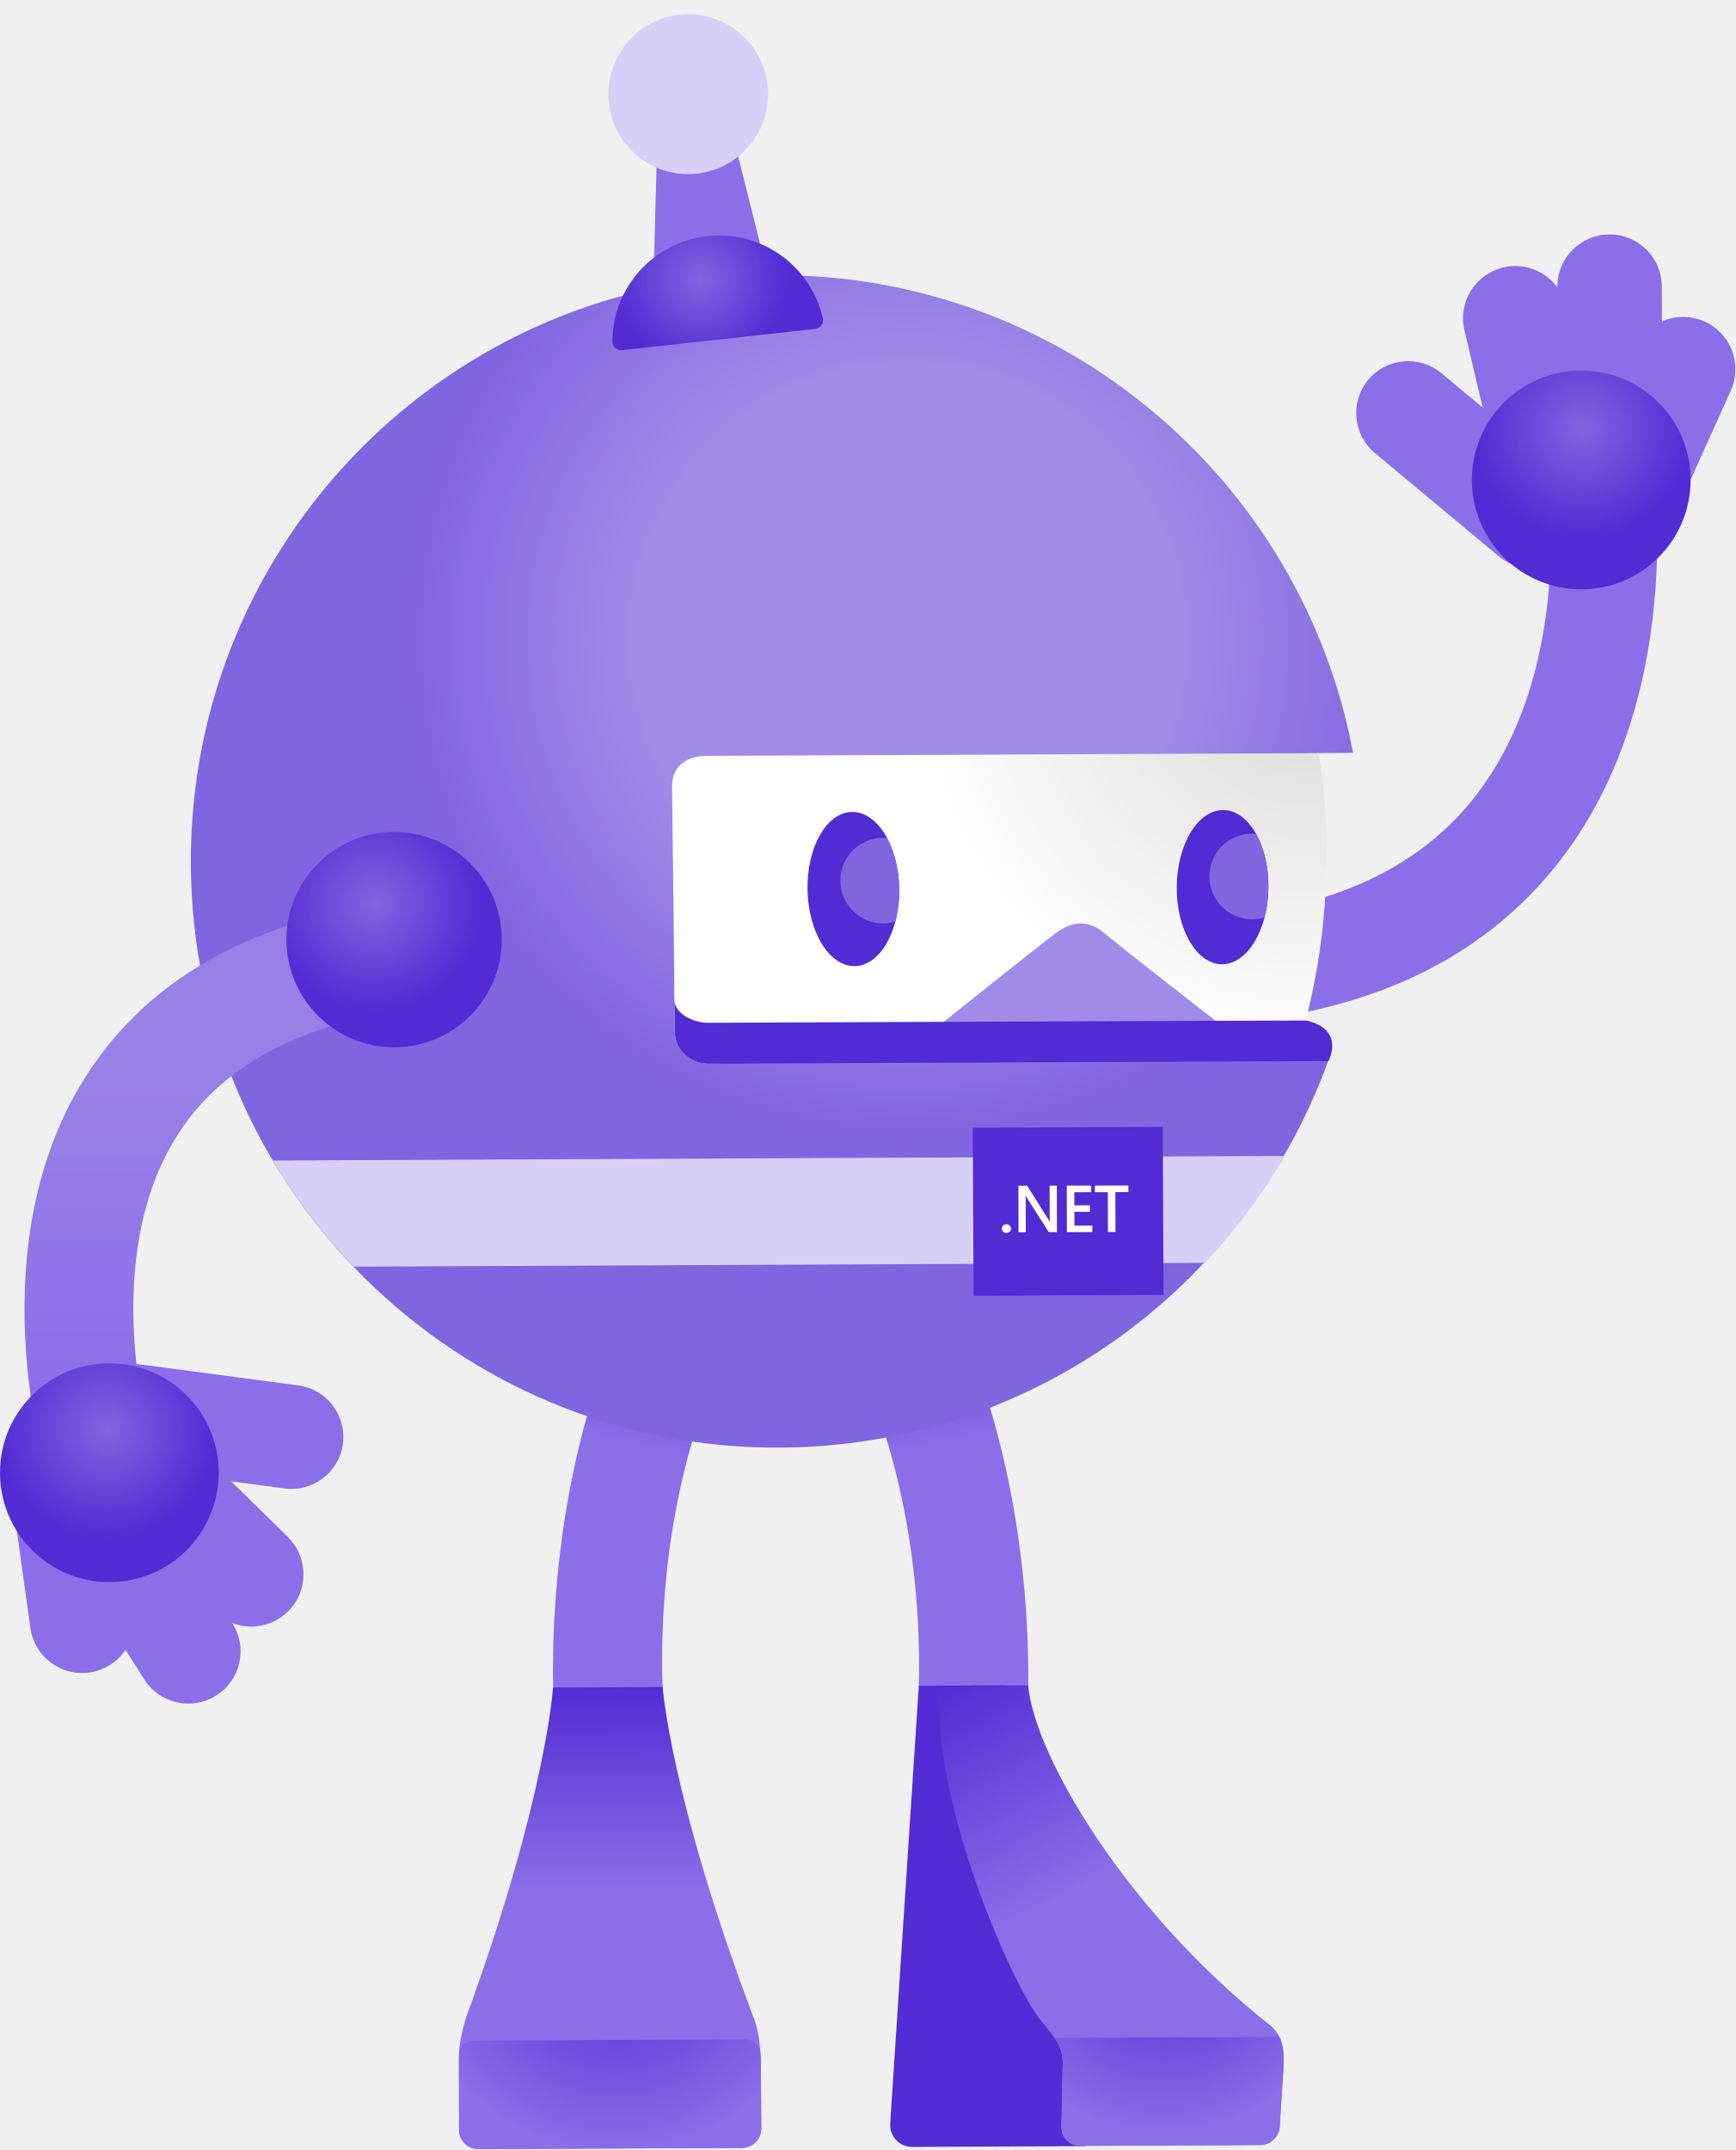
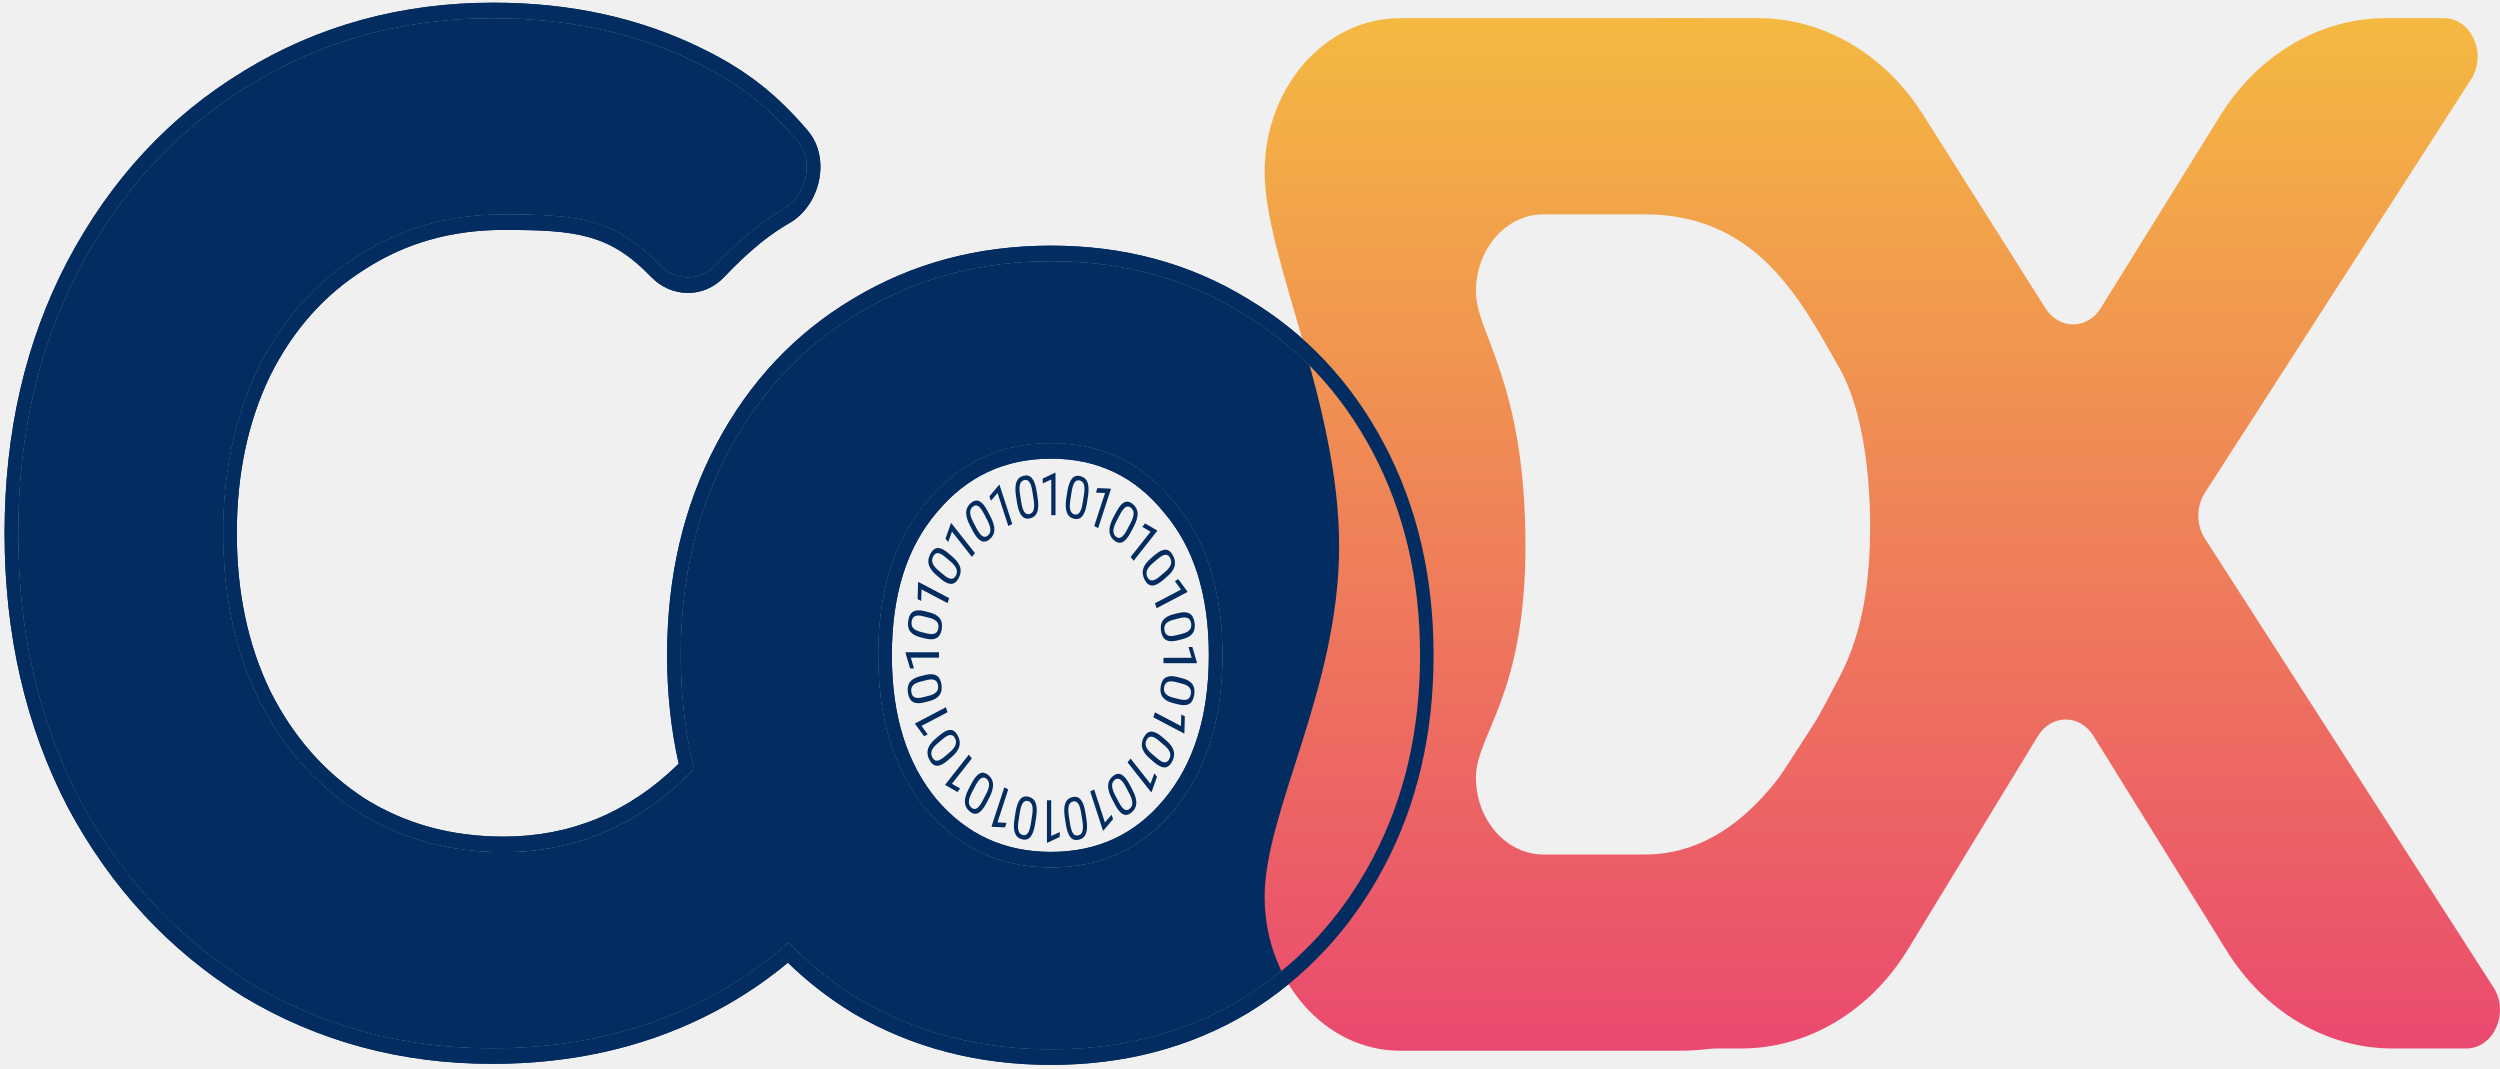
- <svg xmlns="http://www.w3.org/2000/svg" width="419" height="519" viewBox="0 0 419 519" fill="none">
-   <path d="M284.432 247.568L284.004 221.881C316.359 221.335 340.356 211.735 355.308 193.336C382.408 159.996 372.893 108.183 372.786 107.659L398.013 102.831C398.505 105.432 409.797 167.017 375.237 209.53C355.276 234.093 324.719 246.894 284.432 247.568Z" fill="#8A6FE8" />
-   <path d="M331.954 109.36L361.826 134.245C367.145 138.676 375.055 137.959 379.497 132.639C383.928 127.32 383.211 119.41 377.891 114.969L348.019 90.084C342.7 85.653 334.79 86.37 330.348 91.69C325.917 97.02 326.634 104.929 331.954 109.36Z" fill="#8A6FE8" />
-   <path d="M407.175 118.062L417.92 94.226C420.735 87.858 417.856 80.409 411.488 77.583C405.12 74.768 397.67 77.647 394.845 84.016L383.831 108.461L407.175 118.062Z" fill="#8A6FE8" />
-   <path d="M401.363 105.175L401.234 69.117C401.181 62.149 395.498 56.541 388.53 56.594C381.562 56.648 375.954 62.331 376.007 69.299L376.018 96.11L401.363 105.175Z" fill="#8A6FE8" />
-   <path d="M386.453 109.071L378.137 73.955C376.543 67.169 369.757 62.963 362.971 64.558C356.185 66.152 351.979 72.938 353.574 79.724L362.04 115.482L386.453 109.071Z" fill="#8A6FE8" />
-   <path d="M381.776 142.261C396.359 142.261 408.181 130.44 408.181 115.857C408.181 101.274 396.359 89.453 381.776 89.453C367.194 89.453 355.372 101.274 355.372 115.857C355.372 130.44 367.194 142.261 381.776 142.261Z" fill="url(#paint0_radial)" />
-   <path d="M248.267 406.979C248.513 384.727 245.345 339.561 222.376 301.736L199.922 315.372C220.76 349.675 222.323 389.715 221.841 407.182C221.798 408.627 235.263 409.933 248.267 406.979Z" fill="url(#paint1_linear)" />
-   <path d="M221.841 406.936L242.637 406.84L262.052 518.065L220.311 518.258C217.132 518.269 214.724 515.711 214.938 512.532L221.841 406.936Z" fill="#522CD5" />
-   <path d="M306.566 488.814C310.173 491.661 310.109 495.782 309.831 500.127L308.964 513.452C308.803 515.839 306.727 517.798 304.34 517.809L260.832 518.012C258.125 518.023 256.08 515.839 256.262 513.142L256.551 499.335C256.883 494.315 255.192 492.474 251.307 487.744C244.649 479.663 224.967 435.62 226.84 406.925L248.256 406.829C249.691 423.858 272.167 461.682 306.566 488.814Z" fill="url(#paint2_linear)" />
-   <path d="M309.82 500.127C310.023 497.088 310.077 494.176 308.889 491.715L254.635 491.961C256.134 494.166 256.765 496.092 256.562 499.314L256.273 513.121C256.091 515.828 258.146 518.012 260.843 517.99L304.34 517.798C306.727 517.787 308.803 515.828 308.964 513.442L309.82 500.127Z" fill="url(#paint3_radial)" />
-   <path d="M133.552 407.471C133.103 385.22 135.864 340.021 158.49 301.993L181.073 315.425C160.545 349.921 159.346 389.972 159.989 407.428C160.042 408.884 146.578 410.318 133.552 407.471Z" fill="url(#paint4_linear)" />
-   <path d="M110.798 497.152C110.765 494.187 111.204 491.575 112.457 487.23C131.882 434.132 133.52 407.364 133.52 407.364L159.999 407.246C159.999 407.246 161.819 433.512 181.716 486.427C183.289 490.195 183.471 493.641 183.674 496.831L183.792 513.816C183.803 516.374 181.716 518.483 179.158 518.494L177.873 518.504L116.781 518.782L115.496 518.793C112.927 518.804 110.83 516.728 110.819 514.159L110.798 497.152Z" fill="url(#paint5_linear)" />
-   <path d="M110.798 497.152C110.798 496.67 110.808 496.199 110.83 495.739C110.969 494.262 111.643 492.603 114.875 492.582L180.207 492.282C182.561 492.367 183.343 494.176 183.589 495.311C183.621 495.814 183.664 496.328 183.696 496.82L183.813 513.806C183.824 515.411 183.011 516.824 181.769 517.669C181.031 518.172 180.132 518.472 179.179 518.483L177.895 518.494L116.802 518.772L115.528 518.782C114.244 518.793 113.077 518.269 112.232 517.434C111.386 516.599 110.862 515.432 110.851 514.148L110.798 497.152Z" fill="url(#paint6_radial)" />
-   <path d="M314.979 246.348C324.162 210.407 318.008 181.777 318.008 181.777L326.452 181.734L326.656 181.574C314.262 115.75 256.326 66.099 186.949 66.42C108.796 66.773 45.723 130.424 46.077 208.577C46.43 286.731 110.08 349.803 188.234 349.45C249.905 349.172 302.178 309.474 321.304 254.343C321.872 251.999 321.797 247.804 314.979 246.348Z" fill="url(#paint7_radial)" />
-   <path d="M310.237 279.035L65.877 280.148C71.4 289.428 77.95 298.012 85.367 305.761L290.972 304.829C298.336 297.005 304.8 288.368 310.237 279.035Z" fill="#D8CFF7" />
-   <path d="M235.062 312.794L280.924 312.585L280.74 272.021L234.877 272.23L235.062 312.794Z" fill="#512BD4" />
-   <path d="M243.001 297.626C242.691 297.626 242.434 297.53 242.22 297.327C242.006 297.123 241.899 296.866 241.899 296.588C241.899 296.299 242.006 296.042 242.22 295.839C242.434 295.625 242.691 295.528 243.001 295.528C243.312 295.528 243.568 295.635 243.782 295.839C243.996 296.042 244.114 296.299 244.114 296.588C244.114 296.877 244.007 297.123 243.793 297.327C243.568 297.519 243.312 297.626 243.001 297.626Z" fill="white" />
-   <path d="M255.192 297.434H253.212L247.967 289.203C247.839 289 247.721 288.775 247.636 288.55H247.593C247.636 288.786 247.657 289.299 247.657 290.091L247.668 297.444H245.912L245.891 286.228H247.999L253.062 294.265C253.276 294.597 253.415 294.833 253.479 294.95H253.511C253.458 294.651 253.437 294.148 253.437 293.441L253.426 286.217H255.17L255.192 297.434Z" fill="white" />
-   <path d="M263.733 297.412L257.589 297.423L257.568 286.206L263.465 286.195V287.779L259.387 287.79L259.398 290.969L263.155 290.958V292.532L259.398 292.542L259.409 295.86L263.733 295.85V297.412Z" fill="white" />
-   <path d="M272.445 287.758L269.298 287.769L269.32 297.401H267.5L267.479 287.769L264.343 287.779V286.195L272.434 286.174L272.445 287.758Z" fill="white" />
-   <path d="M315.279 246.337C324.355 210.836 318.457 182.483 318.308 181.798L171.484 182.462C171.484 182.462 162.226 181.563 162.268 190.018C162.311 198.463 162.761 222.341 162.878 248.746C162.9 254.172 167.363 256.773 170.863 256.751C170.874 256.751 311.618 252.213 315.279 246.337Z" fill="url(#paint8_radial)" />
-   <path d="M227.685 246.798C227.685 246.798 250.183 228.827 254.571 225.499C258.959 222.17 262.812 221.977 266.869 225.445C270.925 228.913 293.616 246.498 293.616 246.498L227.685 246.798Z" fill="#A08BE8" />
-   <path d="M320.748 256.141C320.748 256.141 324.943 248.414 315.279 246.348C315.289 246.305 170.927 246.894 170.927 246.894C167.566 246.905 163.232 244.925 162.846 241.671C162.857 244.004 162.878 246.369 162.889 248.756C162.91 253.68 166.582 256.27 169.878 256.698C170.21 256.73 170.542 256.773 170.874 256.773L180.742 256.73L320.748 256.141Z" fill="#512BD4" />
-   <path d="M206.4 233.214C212.511 233.095 217.302 224.667 217.102 214.39C216.901 204.112 211.785 195.878 205.674 195.997C199.563 196.116 194.772 204.544 194.973 214.821C195.173 225.099 200.289 233.333 206.4 233.214Z" fill="#512BD4" />
-   <path d="M306.249 214.267C306.356 203.989 301.488 195.605 295.377 195.541C289.266 195.478 284.225 203.758 284.118 214.037C284.011 224.315 288.878 232.699 294.99 232.763C301.101 232.826 306.142 224.545 306.249 214.267Z" fill="#512BD4" />
-   <path d="M205.905 205.291C208.152 203.022 211.192 202.016 214.157 202.262C215.912 205.495 217.014 209.733 217.111 214.389C217.164 217.3 216.811 220.04 216.158 222.513C212.669 223.519 208.752 222.662 205.979 219.922C201.912 215.909 201.88 209.348 205.905 205.291Z" fill="#8065E0" />
-   <path d="M294.996 204.285C297.255 202.016 300.294 200.999 303.259 201.256C305.164 204.628 306.309 209.209 306.256 214.239C306.224 216.808 305.892 219.259 305.303 221.485C301.793 222.523 297.843 221.678 295.061 218.916C291.004 214.892 290.972 208.342 294.996 204.285Z" fill="#8065E0" />
-   <path d="M11.634 357.017C10.917 354.716 -5.726 300.141 21.32 258.903C36.947 235.078 63.308 221.035 99.666 217.15L102.449 243.276C74.343 246.273 54.468 256.345 43.358 273.202C23.097 303.941 36.572 348.733 36.711 349.183L11.634 357.017Z" fill="url(#paint9_linear)" />
-   <path d="M95.15 252.802C109.502 252.802 121.137 241.167 121.137 226.815C121.137 212.463 109.502 200.828 95.15 200.828C80.798 200.828 69.163 212.463 69.163 226.815C69.163 241.167 80.798 252.802 95.15 252.802Z" fill="url(#paint10_radial)" />
-   <path d="M72.01 334.434L33.468 329.307C26.597 328.397 20.293 333.214 19.372 340.085C18.463 346.956 23.279 353.26 30.15 354.181L68.692 359.308C75.563 360.217 81.867 355.401 82.788 348.53C83.698 341.658 78.871 335.344 72.01 334.434Z" fill="#8A6FE8" />
-   <path d="M3.735 367.185L7.353 393.076C8.37 399.968 14.77 404.731 21.663 403.725C28.556 402.708 33.319 396.308 32.312 389.415L28.598 362.861L3.735 367.185Z" fill="#8A6FE8" />
-   <path d="M15.519 374.988L34.849 405.427C38.606 411.292 46.408 413.005 52.273 409.248C58.139 405.491 59.851 397.689 56.094 391.823L41.795 369.144L15.519 374.988Z" fill="#8A6FE8" />
-   <path d="M26.051 363.739L51.803 389.019C56.769 393.911 64.753 393.846 69.644 388.88C74.536 383.914 74.472 375.929 69.516 371.038L43.294 345.297L26.051 363.739Z" fill="#8A6FE8" />
-   <path d="M26.404 381.912C40.987 381.912 52.809 370.091 52.809 355.508C52.809 340.925 40.987 329.104 26.404 329.104C11.822 329.104 0 340.925 0 355.508C0 370.091 11.822 381.912 26.404 381.912Z" fill="url(#paint11_radial)" />
-   <path d="M184.73 63.631L157.819 66.589L158.561 38.541L177.888 36.418L184.73 63.631Z" fill="#8A6FE8" />
-   <path d="M170.018 41.647C180.455 39.521 187.193 29.336 185.067 18.899C182.941 8.461 172.757 1.723 162.319 3.849C151.882 5.975 145.144 16.16 147.27 26.598C149.396 37.035 159.58 43.773 170.018 41.647Z" fill="#D8CFF7" />
-   <path d="M196.885 79.385C198.102 79.246 198.948 78.091 198.684 76.9C195.851 64.282 183.923 55.538 170.773 56.993C157.622 58.437 147.886 69.573 147.865 82.499C147.863 83.723 148.949 84.66 150.168 84.532L196.885 79.385Z" fill="url(#paint12_radial)" />
+ <svg xmlns="http://www.w3.org/2000/svg" width="138" height="59" viewBox="0 0 138 59" fill="none">
+   <path d="M27.173 57.873C22.247 57.873 17.781 56.669 13.776 54.26C9.816 51.799 6.686 48.421 4.384 44.127C2.128 39.78 1 34.883 1 29.437C1 23.99 2.128 19.12 4.384 14.826C6.686 10.479 9.816 7.101 13.776 4.692C17.781 2.231 22.27 1 27.242 1C31.432 1 35.207 1.838 38.568 3.514C40.966 4.693 42.528 6.019 44.045 7.797C44.999 8.914 44.485 10.829 43.266 11.538C42.719 11.856 42.139 12.24 41.574 12.698C40.77 13.349 40.052 14.048 39.471 14.664C38.632 15.553 37.285 15.53 36.438 14.65C33.942 12.055 31.845 11.841 27.795 11.841C24.802 11.841 22.132 12.6 19.784 14.119C17.436 15.585 15.594 17.654 14.259 20.324C12.97 22.995 12.326 26.033 12.326 29.437C12.326 32.841 12.97 35.878 14.259 38.549C15.594 41.22 17.436 43.315 19.784 44.834C22.132 46.3 24.802 47.033 27.795 47.033C32.629 47.033 36.68 44.86 39.949 40.513L47.131 48.054C44.829 51.249 41.975 53.684 38.568 55.36C35.161 57.036 31.363 57.873 27.173 57.873Z" fill="#032D60" />
+   <path d="M58.014 57.931C54.1 57.931 50.578 57.015 47.448 55.182C44.363 53.296 41.946 50.704 40.197 47.405C38.447 44.105 37.572 40.361 37.572 36.171C37.572 31.982 38.447 28.237 40.197 24.938C41.946 21.639 44.363 19.073 47.448 17.24C50.578 15.354 54.1 14.412 58.014 14.412C61.927 14.412 65.426 15.354 68.511 17.24C71.595 19.073 74.012 21.639 75.762 24.938C77.511 28.237 78.386 31.982 78.386 36.171C78.386 40.361 77.511 44.105 75.762 47.405C74.012 50.704 71.595 53.296 68.511 55.182C65.426 57.015 61.927 57.931 58.014 57.931ZM58.014 47.876C60.776 47.876 63.032 46.829 64.782 44.734C66.577 42.587 67.475 39.733 67.475 36.171C67.475 32.61 66.577 29.782 64.782 27.688C63.032 25.54 60.776 24.467 58.014 24.467C55.252 24.467 52.973 25.54 51.177 27.688C49.382 29.782 48.484 32.61 48.484 36.171C48.484 39.733 49.382 42.587 51.177 44.734C52.973 46.829 55.252 47.876 58.014 47.876Z" fill="#032D60" />
+   <path fill-rule="evenodd" clip-rule="evenodd" d="M13.422 55.009L13.417 55.006C9.345 52.474 6.117 48.993 3.745 44.569L3.742 44.563L3.74 44.558C1.41 40.07 0.252 35.022 0.252 29.436C0.252 23.85 1.41 18.826 3.742 14.388L3.743 14.386C6.115 9.907 9.345 6.423 13.422 3.942C17.546 1.408 22.158 0.148 27.242 0.148C31.52 0.148 35.399 1.004 38.866 2.733C41.36 3.96 43.001 5.352 44.581 7.203C45.273 8.014 45.409 9.095 45.194 10.034C44.982 10.963 44.416 11.824 43.606 12.295C43.085 12.597 42.537 12.961 42.008 13.39C41.237 14.014 40.544 14.688 39.98 15.286C38.844 16.49 37.055 16.444 35.934 15.277C34.766 14.063 33.727 13.437 32.52 13.097C31.277 12.747 29.827 12.691 27.795 12.691C24.917 12.691 22.377 13.419 20.154 14.857L20.149 14.861L20.144 14.864C17.92 16.252 16.179 18.206 14.912 20.739C13.692 23.268 13.073 26.16 13.073 29.436C13.073 32.712 13.692 35.603 14.912 38.133C16.18 40.667 17.922 42.648 20.149 44.09C22.373 45.478 24.915 46.181 27.795 46.181C31.501 46.181 34.717 44.85 37.464 42.158C37.037 40.265 36.824 38.269 36.824 36.171C36.824 31.84 37.73 27.941 39.556 24.498C41.378 21.062 43.898 18.389 47.099 16.486C50.348 14.53 53.992 13.56 58.014 13.56C62.034 13.56 65.656 14.529 68.861 16.487C72.061 18.39 74.581 21.062 76.402 24.498C78.228 27.941 79.134 31.84 79.134 36.171C79.134 40.501 78.228 44.4 76.402 47.843C74.581 51.278 72.063 53.975 68.865 55.93L68.861 55.933L68.857 55.935C65.653 57.839 62.032 58.781 58.014 58.781C53.995 58.781 50.353 57.839 47.105 55.937L47.1 55.934L47.094 55.93C45.778 55.126 44.577 54.196 43.493 53.141C42.078 54.319 40.535 55.318 38.865 56.14C35.353 57.867 31.452 58.724 27.173 58.724C22.136 58.724 17.549 57.491 13.426 55.011L13.422 55.009ZM42.922 52.562C43.127 52.393 43.331 52.22 43.531 52.044C43.718 52.238 43.909 52.429 44.104 52.615C45.114 53.581 46.229 54.436 47.448 55.181C50.578 57.014 54.1 57.93 58.014 57.93C61.927 57.93 65.426 57.014 68.511 55.181C71.595 53.295 74.012 50.703 75.762 47.404C77.511 44.105 78.386 40.36 78.386 36.171C78.386 31.981 77.511 28.237 75.762 24.937C74.012 21.638 71.595 19.072 68.511 17.239C65.426 15.354 61.927 14.411 58.014 14.411C54.1 14.411 50.578 15.354 47.448 17.239C44.363 19.072 41.946 21.638 40.197 24.937C38.447 28.237 37.572 31.981 37.572 36.171C37.572 38.038 37.746 39.817 38.094 41.508C38.159 41.824 38.23 42.136 38.307 42.445C38.102 42.657 37.895 42.861 37.685 43.059C34.865 45.708 31.569 47.032 27.795 47.032C24.802 47.032 22.132 46.299 19.784 44.833C17.436 43.314 15.594 41.219 14.259 38.548C12.97 35.877 12.325 32.84 12.325 29.436C12.325 26.032 12.97 22.994 14.259 20.324C15.594 17.653 17.436 15.584 19.784 14.118C22.132 12.599 24.802 11.84 27.795 11.84C31.845 11.84 33.942 12.054 36.438 14.649C37.285 15.529 38.632 15.553 39.47 14.663C40.051 14.047 40.77 13.348 41.574 12.697C42.139 12.239 42.719 11.855 43.265 11.537C44.485 10.828 44.999 8.914 44.045 7.796C42.527 6.018 40.966 4.692 38.568 3.513C35.207 1.837 31.432 0.999 27.242 0.999C22.27 0.999 17.781 2.23 13.776 4.691C9.816 7.1 6.686 10.478 4.384 14.825C2.128 19.119 1 23.989 1 29.436C1 34.882 2.128 39.779 4.384 44.126C6.686 48.42 9.816 51.798 13.776 54.259C17.781 56.668 22.247 57.873 27.173 57.873C31.363 57.873 35.161 57.035 38.568 55.359C40.136 54.587 41.587 53.655 42.922 52.562ZM64.239 44.147L64.24 44.147C65.877 42.189 66.727 39.56 66.727 36.171C66.727 32.78 65.877 30.183 64.246 28.281L64.239 28.273L64.233 28.265C62.636 26.305 60.585 25.317 58.014 25.317C55.442 25.317 53.364 26.306 51.719 28.273L51.716 28.277L51.712 28.281C50.081 30.183 49.231 32.78 49.231 36.171C49.231 39.558 50.08 42.185 51.715 44.143C53.358 46.058 55.438 47.025 58.014 47.025C60.591 47.025 62.644 46.057 64.239 44.147ZM64.781 44.733C63.032 46.828 60.776 47.875 58.014 47.875C55.251 47.875 52.972 46.828 51.177 44.733C49.381 42.586 48.484 39.732 48.484 36.171C48.484 32.609 49.381 29.782 51.177 27.687C52.972 25.54 55.251 24.466 58.014 24.466C60.776 24.466 63.032 25.54 64.781 27.687C66.577 29.782 67.475 32.609 67.475 36.171C67.475 39.732 66.577 42.586 64.781 44.733Z" fill="#032D60" />
+   <path d="M69.808 9.507C69.808 4.809 73.156 1 77.287 1H92.702C98.174 1 99.435 1.839 103.611 4.227C107.834 6.562 107.189 12.346 109.493 16.634C111.845 20.923 111.249 23.8 111.249 29.5C111.249 35.2 111.845 36.433 109.493 40.721C107.189 45.01 107.834 50.249 103.611 52.638C99.435 54.972 98.174 58 92.702 58H77.287C73.156 58 69.808 54.191 69.808 49.492C69.808 44.794 73.921 37.999 73.921 30.138C73.921 22.277 69.808 14.206 69.808 9.507ZM90.771 47.17C96.623 47.17 99.645 40.943 101.531 37.388C102.891 34.826 103.23 31.837 103.23 29.061C103.23 26.285 102.853 22.632 101.531 20.307C99.407 16.57 97.001 11.83 90.771 11.83H85.21C83.145 11.83 81.471 13.735 81.471 16.084C81.471 18.433 84.205 20.992 84.205 30.138C84.205 38.433 81.471 40.567 81.471 42.916C81.471 45.266 83.145 47.17 85.21 47.17H90.771Z" fill="url(#paint0_linear_2_14288)" />
+   <path d="M132.075 57.877C128.429 57.877 125.01 55.862 122.908 52.473L115.555 40.618C114.806 39.411 113.23 39.418 112.49 40.633L105.33 52.385C103.234 55.825 99.789 57.877 96.109 57.877H90.728C89.807 57.877 89.278 56.686 89.825 55.843L101.587 37.717C104.973 32.497 104.999 25.384 101.65 20.133L90.739 3.025C90.201 2.182 90.731 1 91.647 1H97.032C100.642 1 104.031 2.975 106.139 6.308L112.916 17.023C113.666 18.209 115.22 18.201 115.961 17.007L122.546 6.4C124.648 3.014 128.065 1 131.71 1H134.893C136.424 1 137.306 2.979 136.401 4.384L121.706 27.208C121.225 27.956 121.225 28.972 121.706 29.72L137.636 54.495C138.54 55.9 137.658 57.877 136.127 57.877H132.075Z" fill="url(#paint1_linear_2_14288)" />
+   <path fill-rule="evenodd" clip-rule="evenodd" d="M13.422 55.009L13.417 55.006C9.345 52.474 6.117 48.993 3.745 44.569L3.742 44.563L3.74 44.558C1.41 40.07 0.252 35.022 0.252 29.436C0.252 23.85 1.41 18.826 3.742 14.388L3.743 14.386C6.115 9.907 9.345 6.423 13.422 3.942C17.546 1.408 22.158 0.148 27.242 0.148C31.52 0.148 35.399 1.004 38.866 2.733C41.36 3.96 43.001 5.352 44.581 7.203C45.273 8.014 45.409 9.095 45.194 10.034C44.982 10.963 44.416 11.824 43.606 12.295C43.085 12.597 42.537 12.961 42.008 13.39C41.237 14.014 40.544 14.688 39.98 15.286C38.844 16.49 37.055 16.444 35.934 15.277C34.766 14.063 33.727 13.437 32.52 13.097C31.277 12.747 29.827 12.691 27.795 12.691C24.917 12.691 22.377 13.419 20.154 14.857L20.149 14.861L20.144 14.864C17.92 16.252 16.179 18.206 14.912 20.739C13.692 23.268 13.073 26.16 13.073 29.436C13.073 32.712 13.692 35.603 14.912 38.133C16.18 40.667 17.922 42.648 20.149 44.09C22.373 45.478 24.915 46.181 27.795 46.181C31.501 46.181 34.717 44.85 37.464 42.158C37.037 40.265 36.824 38.269 36.824 36.171C36.824 31.84 37.73 27.941 39.556 24.498C41.378 21.062 43.898 18.389 47.099 16.486C50.348 14.53 53.992 13.56 58.014 13.56C62.034 13.56 65.656 14.529 68.861 16.487C72.061 18.39 74.581 21.062 76.402 24.498C78.228 27.941 79.134 31.84 79.134 36.171C79.134 40.501 78.228 44.4 76.402 47.843C74.581 51.278 72.063 53.975 68.865 55.93L68.861 55.933L68.857 55.935C65.653 57.839 62.032 58.781 58.014 58.781C53.995 58.781 50.353 57.839 47.105 55.937L47.1 55.934L47.094 55.93C45.778 55.126 44.577 54.196 43.493 53.141C42.078 54.319 40.535 55.318 38.865 56.14C35.353 57.867 31.452 58.724 27.173 58.724C22.136 58.724 17.549 57.491 13.426 55.011L13.422 55.009ZM42.922 52.562C43.127 52.393 43.331 52.22 43.531 52.044C43.718 52.238 43.909 52.429 44.104 52.615C45.114 53.581 46.229 54.436 47.448 55.181C50.578 57.014 54.1 57.93 58.014 57.93C61.927 57.93 65.426 57.014 68.511 55.181C71.595 53.295 74.012 50.703 75.762 47.404C77.511 44.105 78.386 40.36 78.386 36.171C78.386 31.981 77.511 28.237 75.762 24.937C74.012 21.638 71.595 19.072 68.511 17.239C65.426 15.354 61.927 14.411 58.014 14.411C54.1 14.411 50.578 15.354 47.448 17.239C44.363 19.072 41.946 21.638 40.197 24.937C38.447 28.237 37.572 31.981 37.572 36.171C37.572 38.038 37.746 39.817 38.094 41.508C38.159 41.824 38.23 42.136 38.307 42.445C38.102 42.657 37.895 42.861 37.685 43.059C34.865 45.708 31.569 47.032 27.795 47.032C24.802 47.032 22.132 46.299 19.784 44.833C17.436 43.314 15.594 41.219 14.259 38.548C12.97 35.877 12.325 32.84 12.325 29.436C12.325 26.032 12.97 22.994 14.259 20.324C15.594 17.653 17.436 15.584 19.784 14.118C22.132 12.599 24.802 11.84 27.795 11.84C31.845 11.84 33.942 12.054 36.438 14.649C37.285 15.529 38.632 15.553 39.47 14.663C40.051 14.047 40.77 13.348 41.574 12.697C42.139 12.239 42.719 11.855 43.265 11.537C44.485 10.828 44.999 8.914 44.045 7.796C42.527 6.018 40.966 4.692 38.568 3.513C35.207 1.837 31.432 0.999 27.242 0.999C22.27 0.999 17.781 2.23 13.776 4.691C9.816 7.1 6.686 10.478 4.384 14.825C2.128 19.119 1 23.989 1 29.436C1 34.882 2.128 39.779 4.384 44.126C6.686 48.42 9.816 51.798 13.776 54.259C17.781 56.668 22.247 57.873 27.173 57.873C31.363 57.873 35.161 57.035 38.568 55.359C40.136 54.587 41.587 53.655 42.922 52.562ZM64.239 44.147L64.24 44.147C65.877 42.189 66.727 39.56 66.727 36.171C66.727 32.78 65.877 30.183 64.246 28.281L64.239 28.273L64.233 28.265C62.636 26.305 60.585 25.317 58.014 25.317C55.442 25.317 53.364 26.306 51.719 28.273L51.716 28.277L51.712 28.281C50.081 30.183 49.231 32.78 49.231 36.171C49.231 39.558 50.08 42.185 51.715 44.143C53.358 46.058 55.438 47.025 58.014 47.025C60.591 47.025 62.644 46.057 64.239 44.147ZM64.781 44.733C63.032 46.828 60.776 47.875 58.014 47.875C55.251 47.875 52.972 46.828 51.177 44.733C49.381 42.586 48.484 39.732 48.484 36.171C48.484 32.609 49.381 29.782 51.177 27.687C52.972 25.54 55.251 24.466 58.014 24.466C60.776 24.466 63.032 25.54 64.781 27.687C66.577 29.782 67.475 32.609 67.475 36.171C67.475 39.732 66.577 42.586 64.781 44.733Z" fill="#032D60" />
+   <path d="M58.265 28.439H58.031V26.466L57.561 26.685V26.416L58.229 26.098H58.265V28.439Z" fill="#032D60" />
+   <path d="M59.999 27.77C59.946 28.11 59.861 28.351 59.743 28.493C59.626 28.635 59.47 28.682 59.276 28.633C59.084 28.584 58.954 28.468 58.887 28.283C58.82 28.098 58.81 27.844 58.857 27.522L58.918 27.134C58.97 26.798 59.055 26.56 59.172 26.42C59.289 26.28 59.446 26.234 59.641 26.284C59.835 26.333 59.965 26.448 60.032 26.629C60.099 26.809 60.107 27.064 60.058 27.393L59.999 27.77ZM59.833 27.315C59.871 27.069 59.872 26.883 59.835 26.757C59.799 26.63 59.721 26.552 59.604 26.522C59.486 26.493 59.392 26.527 59.321 26.626C59.25 26.724 59.196 26.889 59.158 27.121L59.085 27.586C59.046 27.833 59.045 28.023 59.083 28.155C59.121 28.287 59.198 28.367 59.313 28.396C59.426 28.424 59.518 28.39 59.59 28.293C59.662 28.196 59.718 28.028 59.758 27.79L59.833 27.315Z" fill="#032D60" />
+   <path d="M60.618 29.153L60.402 29.04L60.997 27.216L60.496 27.19L60.577 26.942L61.29 26.972L61.324 26.99L60.618 29.153Z" fill="#032D60" />
+   <path d="M62.422 29.377C62.27 29.666 62.119 29.847 61.968 29.921C61.816 29.996 61.658 29.963 61.493 29.823C61.331 29.685 61.246 29.514 61.239 29.311C61.234 29.107 61.301 28.868 61.441 28.593L61.614 28.265C61.764 27.98 61.914 27.801 62.065 27.729C62.215 27.656 62.373 27.69 62.539 27.83C62.703 27.97 62.789 28.139 62.796 28.339C62.803 28.538 62.735 28.777 62.59 29.058L62.422 29.377ZM62.406 28.876C62.515 28.668 62.572 28.496 62.576 28.362C62.58 28.227 62.532 28.117 62.432 28.033C62.333 27.948 62.236 27.935 62.141 27.991C62.045 28.047 61.945 28.173 61.84 28.369L61.633 28.763C61.522 28.973 61.465 29.148 61.459 29.288C61.455 29.428 61.502 29.54 61.599 29.622C61.695 29.703 61.79 29.716 61.886 29.662C61.982 29.607 62.085 29.48 62.193 29.279L62.406 28.876Z" fill="#032D60" />
+   <path d="M62.577 30.956L62.411 30.746L63.51 29.351L63.056 29.083L63.205 28.893L63.855 29.268L63.881 29.301L62.577 30.956Z" fill="#032D60" />
+   <path d="M64.176 32.04C63.949 32.233 63.754 32.327 63.592 32.322C63.43 32.317 63.294 32.21 63.184 32C63.075 31.794 63.048 31.595 63.103 31.404C63.159 31.213 63.294 31.025 63.506 30.839L63.765 30.619C63.989 30.429 64.182 30.337 64.343 30.343C64.504 30.349 64.639 30.457 64.75 30.667C64.86 30.876 64.888 31.074 64.834 31.262C64.781 31.45 64.646 31.638 64.428 31.826L64.176 32.04ZM64.312 31.569C64.476 31.429 64.58 31.299 64.624 31.177C64.669 31.054 64.657 30.929 64.591 30.802C64.525 30.677 64.439 30.616 64.334 30.622C64.228 30.628 64.098 30.696 63.942 30.826L63.632 31.089C63.467 31.229 63.361 31.362 63.313 31.49C63.267 31.617 63.277 31.743 63.342 31.866C63.406 31.988 63.49 32.046 63.595 32.042C63.7 32.039 63.833 31.971 63.994 31.838L64.312 31.569Z" fill="#032D60" />
+   <path d="M63.843 33.574L63.754 33.299L65.189 32.544L64.85 32.076L65.046 31.973L65.533 32.635L65.547 32.678L63.843 33.574Z" fill="#032D60" />
+   <path d="M64.994 35.352C64.726 35.42 64.518 35.412 64.37 35.329C64.221 35.245 64.128 35.08 64.089 34.833C64.051 34.589 64.086 34.393 64.195 34.243C64.304 34.094 64.485 33.985 64.737 33.917L65.043 33.84C65.307 33.773 65.513 33.782 65.659 33.865C65.806 33.949 65.899 34.115 65.938 34.363C65.977 34.609 65.943 34.806 65.836 34.953C65.731 35.101 65.549 35.209 65.291 35.277L64.994 35.352ZM65.261 34.983C65.455 34.934 65.591 34.864 65.668 34.772C65.746 34.681 65.773 34.56 65.75 34.41C65.727 34.262 65.666 34.165 65.567 34.119C65.468 34.073 65.327 34.072 65.144 34.116L64.778 34.209C64.583 34.258 64.445 34.33 64.363 34.425C64.282 34.52 64.253 34.641 64.276 34.786C64.298 34.929 64.358 35.025 64.457 35.072C64.555 35.12 64.698 35.121 64.887 35.077L65.261 34.983Z" fill="#032D60" />
+   <path d="M64.224 36.608V36.31H65.778L65.606 35.713H65.817L66.068 36.561V36.608H64.224Z" fill="#032D60" />
+   <path d="M64.751 38.809C64.484 38.742 64.294 38.633 64.182 38.484C64.07 38.335 64.033 38.137 64.072 37.89C64.11 37.647 64.202 37.482 64.347 37.397C64.493 37.312 64.693 37.299 64.947 37.359L65.252 37.436C65.516 37.503 65.704 37.611 65.814 37.759C65.925 37.908 65.96 38.106 65.922 38.354C65.883 38.6 65.793 38.766 65.65 38.85C65.508 38.935 65.308 38.947 65.048 38.884L64.751 38.809ZM65.11 38.598C65.303 38.647 65.45 38.648 65.549 38.601C65.649 38.555 65.71 38.456 65.734 38.307C65.757 38.158 65.73 38.039 65.652 37.949C65.575 37.858 65.445 37.789 65.262 37.741L64.896 37.648C64.702 37.599 64.552 37.598 64.448 37.646C64.344 37.695 64.281 37.792 64.258 37.938C64.236 38.081 64.263 38.198 64.34 38.289C64.416 38.382 64.548 38.453 64.735 38.504L65.11 38.598Z" fill="#032D60" />
+   <path d="M63.662 39.596L63.751 39.32L65.187 40.076L65.208 39.44L65.403 39.543L65.379 40.449L65.365 40.492L63.662 39.596Z" fill="#032D60" />
+   <path d="M63.485 41.886C63.258 41.693 63.115 41.501 63.057 41.309C62.998 41.117 63.024 40.916 63.134 40.706C63.243 40.5 63.377 40.392 63.537 40.384C63.698 40.377 63.886 40.462 64.103 40.641L64.362 40.86C64.586 41.051 64.727 41.241 64.784 41.432C64.841 41.623 64.814 41.824 64.704 42.034C64.594 42.243 64.46 42.351 64.303 42.36C64.147 42.37 63.958 42.283 63.737 42.099L63.485 41.886ZM63.88 41.865C64.044 42.004 64.179 42.076 64.285 42.081C64.391 42.087 64.478 42.026 64.544 41.899C64.611 41.773 64.622 41.649 64.577 41.528C64.533 41.407 64.433 41.28 64.279 41.147L63.969 40.883C63.804 40.743 63.666 40.67 63.556 40.663C63.445 40.658 63.358 40.717 63.293 40.841C63.229 40.962 63.218 41.084 63.261 41.205C63.304 41.327 63.405 41.457 63.563 41.595L63.88 41.865Z" fill="#032D60" />
+   <path d="M62.242 42.083L62.407 41.872L63.507 43.267L63.717 42.69L63.867 42.88L63.572 43.706L63.546 43.738L62.242 42.083Z" fill="#032D60" />
+   <path d="M61.389 44.113C61.237 43.825 61.163 43.578 61.167 43.371C61.17 43.166 61.255 42.992 61.42 42.853C61.582 42.715 61.739 42.681 61.889 42.751C62.04 42.822 62.188 42.992 62.334 43.263L62.507 43.591C62.657 43.876 62.73 44.12 62.725 44.325C62.72 44.529 62.635 44.701 62.469 44.842C62.305 44.981 62.149 45.017 62.001 44.949C61.853 44.881 61.705 44.709 61.557 44.432L61.389 44.113ZM61.76 44.285C61.869 44.494 61.972 44.626 62.068 44.682C62.165 44.738 62.263 44.724 62.363 44.639C62.462 44.555 62.51 44.447 62.505 44.313C62.5 44.18 62.447 44.014 62.345 43.816L62.138 43.422C62.027 43.212 61.922 43.078 61.822 43.018C61.721 42.959 61.623 42.971 61.525 43.054C61.43 43.135 61.383 43.242 61.387 43.375C61.389 43.509 61.443 43.678 61.547 43.882L61.76 44.285Z" fill="#032D60" />
+   <path d="M60.18 43.69L60.397 43.576L60.992 45.4L61.36 44.969L61.441 45.217L60.92 45.836L60.886 45.854L60.18 43.69Z" fill="#032D60" />
+   <path d="M58.78 45.152C58.727 44.811 58.733 44.547 58.798 44.359C58.864 44.17 58.994 44.051 59.189 44.002C59.381 43.954 59.535 43.998 59.653 44.136C59.771 44.275 59.856 44.505 59.91 44.825L59.971 45.213C60.023 45.549 60.017 45.81 59.951 45.997C59.885 46.183 59.754 46.301 59.559 46.35C59.365 46.399 59.21 46.356 59.094 46.221C58.978 46.087 58.893 45.856 58.839 45.528L58.78 45.152ZM59.071 45.491C59.109 45.737 59.165 45.909 59.237 46.007C59.309 46.106 59.404 46.141 59.522 46.111C59.639 46.082 59.715 46.004 59.751 45.879C59.787 45.753 59.788 45.574 59.753 45.342L59.68 44.877C59.642 44.63 59.585 44.454 59.511 44.35C59.435 44.247 59.34 44.21 59.226 44.239C59.113 44.268 59.038 44.344 59.001 44.469C58.963 44.594 58.962 44.776 58.996 45.015L59.071 45.491Z" fill="#032D60" />
+   <path d="M57.791 44.174H58.026V46.147L58.496 45.928V46.197L57.828 46.516H57.791V44.174Z" fill="#032D60" />
+   <path d="M56.057 44.844C56.11 44.504 56.196 44.262 56.313 44.12C56.431 43.978 56.587 43.931 56.781 43.98C56.973 44.029 57.103 44.145 57.17 44.33C57.237 44.515 57.246 44.769 57.2 45.091L57.139 45.479C57.086 45.815 57.001 46.053 56.884 46.193C56.767 46.333 56.611 46.379 56.416 46.33C56.222 46.281 56.092 46.166 56.025 45.984C55.958 45.804 55.949 45.55 55.998 45.22L56.057 44.844ZM56.224 45.298C56.185 45.544 56.184 45.73 56.221 45.856C56.258 45.983 56.335 46.061 56.453 46.091C56.57 46.12 56.664 46.086 56.735 45.987C56.806 45.889 56.861 45.724 56.899 45.492L56.972 45.027C57.01 44.78 57.011 44.591 56.974 44.458C56.935 44.327 56.858 44.246 56.744 44.217C56.631 44.189 56.539 44.223 56.467 44.32C56.394 44.417 56.338 44.585 56.298 44.823L56.224 45.298Z" fill="#032D60" />
+   <path d="M55.438 43.46L55.655 43.574L55.06 45.397L55.56 45.423L55.479 45.671L54.766 45.641L54.732 45.623L55.438 43.46Z" fill="#032D60" />
+   <path d="M53.634 43.236C53.786 42.948 53.938 42.766 54.089 42.692C54.24 42.617 54.398 42.65 54.563 42.79C54.726 42.928 54.811 43.099 54.817 43.302C54.823 43.506 54.755 43.745 54.615 44.02L54.442 44.349C54.292 44.633 54.142 44.812 53.992 44.885C53.841 44.957 53.683 44.923 53.518 44.783C53.353 44.644 53.268 44.474 53.261 44.274C53.253 44.075 53.322 43.836 53.466 43.555L53.634 43.236ZM53.651 43.737C53.541 43.946 53.484 44.117 53.481 44.251C53.476 44.386 53.524 44.496 53.624 44.581C53.723 44.665 53.821 44.679 53.916 44.622C54.011 44.566 54.112 44.44 54.217 44.244L54.424 43.85C54.534 43.641 54.592 43.466 54.597 43.325C54.601 43.185 54.555 43.074 54.458 42.991C54.362 42.91 54.266 42.897 54.17 42.952C54.074 43.006 53.972 43.133 53.863 43.334L53.651 43.737Z" fill="#032D60" />
+   <path d="M53.48 41.657L53.645 41.867L52.546 43.263L53.001 43.53L52.851 43.72L52.201 43.345L52.175 43.312L53.48 41.657Z" fill="#032D60" />
+   <path d="M51.88 40.573C52.108 40.381 52.302 40.287 52.464 40.292C52.627 40.296 52.763 40.404 52.873 40.613C52.982 40.82 53.008 41.018 52.953 41.209C52.897 41.4 52.763 41.589 52.55 41.774L52.291 41.994C52.067 42.184 51.874 42.276 51.714 42.27C51.553 42.264 51.417 42.156 51.306 41.946C51.197 41.737 51.169 41.539 51.222 41.351C51.275 41.164 51.411 40.976 51.629 40.787L51.88 40.573ZM51.745 41.044C51.581 41.184 51.477 41.315 51.433 41.437C51.388 41.559 51.399 41.684 51.466 41.811C51.532 41.937 51.618 41.997 51.723 41.991C51.828 41.985 51.959 41.917 52.115 41.788L52.425 41.524C52.59 41.385 52.696 41.251 52.743 41.124C52.789 40.996 52.78 40.87 52.715 40.747C52.651 40.626 52.566 40.567 52.462 40.571C52.356 40.575 52.223 40.643 52.062 40.775L51.745 41.044Z" fill="#032D60" />
+   <path d="M52.213 39.039L52.303 39.314L50.867 40.069L51.207 40.537L51.011 40.64L50.523 39.978L50.51 39.935L52.213 39.039Z" fill="#032D60" />
+   <path d="M51.062 37.261C51.33 37.194 51.538 37.201 51.687 37.285C51.835 37.368 51.929 37.533 51.968 37.78C52.006 38.024 51.971 38.221 51.862 38.37C51.753 38.519 51.572 38.628 51.319 38.696L51.014 38.773C50.749 38.84 50.544 38.832 50.397 38.748C50.25 38.664 50.157 38.498 50.118 38.25C50.08 38.004 50.114 37.808 50.22 37.66C50.326 37.513 50.507 37.405 50.766 37.336L51.062 37.261ZM50.795 37.631C50.602 37.68 50.466 37.75 50.389 37.841C50.31 37.933 50.283 38.053 50.306 38.203C50.33 38.352 50.391 38.449 50.49 38.494C50.589 38.54 50.73 38.541 50.913 38.497L51.279 38.404C51.473 38.355 51.612 38.283 51.694 38.189C51.775 38.093 51.804 37.973 51.781 37.827C51.758 37.684 51.698 37.589 51.6 37.542C51.502 37.494 51.358 37.492 51.17 37.536L50.795 37.631Z" fill="#032D60" />
+   <path d="M51.833 36.005V36.303H50.278L50.451 36.9H50.239L49.988 36.052V36.005H51.833Z" fill="#032D60" />
+   <path d="M51.305 33.804C51.573 33.871 51.763 33.98 51.875 34.129C51.987 34.278 52.024 34.476 51.985 34.723C51.947 34.967 51.855 35.131 51.71 35.216C51.563 35.301 51.364 35.314 51.11 35.254L50.805 35.177C50.54 35.11 50.352 35.002 50.242 34.854C50.132 34.705 50.096 34.507 50.135 34.259C50.173 34.013 50.264 33.848 50.407 33.763C50.548 33.678 50.749 33.667 51.008 33.729L51.305 33.804ZM50.947 34.015C50.753 33.966 50.607 33.965 50.508 34.012C50.408 34.059 50.346 34.157 50.323 34.306C50.3 34.455 50.327 34.574 50.404 34.665C50.482 34.755 50.612 34.824 50.794 34.873L51.16 34.965C51.355 35.014 51.504 35.015 51.609 34.967C51.712 34.918 51.775 34.821 51.798 34.676C51.821 34.532 51.794 34.415 51.717 34.324C51.641 34.232 51.509 34.16 51.321 34.11L50.947 34.015Z" fill="#032D60" />
+   <path d="M52.395 33.018L52.305 33.293L50.869 32.538L50.849 33.173L50.653 33.07L50.677 32.164L50.691 32.122L52.395 33.018Z" fill="#032D60" />
+   <path d="M52.571 30.727C52.798 30.92 52.941 31.112 53 31.305C53.058 31.497 53.032 31.697 52.922 31.907C52.813 32.114 52.679 32.221 52.519 32.229C52.359 32.236 52.17 32.151 51.954 31.973L51.695 31.753C51.471 31.563 51.33 31.372 51.273 31.181C51.215 30.99 51.242 30.789 51.353 30.579C51.463 30.371 51.596 30.262 51.753 30.253C51.91 30.243 52.099 30.33 52.32 30.514L52.571 30.727ZM52.176 30.748C52.012 30.609 51.877 30.537 51.772 30.532C51.665 30.527 51.579 30.587 51.512 30.714C51.446 30.84 51.435 30.964 51.479 31.085C51.524 31.206 51.623 31.333 51.777 31.467L52.087 31.73C52.252 31.87 52.39 31.943 52.501 31.95C52.611 31.955 52.699 31.896 52.764 31.773C52.828 31.651 52.838 31.529 52.795 31.408C52.752 31.286 52.652 31.156 52.494 31.018L52.176 30.748Z" fill="#032D60" />
+   <path d="M53.815 30.531L53.649 30.741L52.55 29.346L52.34 29.923L52.19 29.733L52.485 28.908L52.511 28.875L53.815 30.531Z" fill="#032D60" />
+   <path d="M54.668 28.5C54.82 28.789 54.894 29.036 54.89 29.242C54.886 29.448 54.802 29.621 54.637 29.761C54.474 29.899 54.318 29.933 54.167 29.862C54.017 29.791 53.868 29.621 53.722 29.351L53.549 29.022C53.4 28.737 53.327 28.493 53.332 28.288C53.336 28.084 53.422 27.912 53.587 27.771C53.751 27.632 53.907 27.596 54.056 27.665C54.203 27.732 54.351 27.904 54.5 28.181L54.668 28.5ZM54.297 28.328C54.187 28.119 54.084 27.987 53.988 27.932C53.892 27.875 53.794 27.889 53.694 27.974C53.594 28.058 53.547 28.167 53.551 28.3C53.556 28.434 53.609 28.599 53.712 28.798L53.919 29.192C54.029 29.401 54.134 29.536 54.235 29.596C54.335 29.654 54.434 29.642 54.531 29.56C54.627 29.478 54.673 29.371 54.67 29.238C54.667 29.104 54.614 28.935 54.509 28.731L54.297 28.328Z" fill="#032D60" />
+   <path d="M55.876 28.923L55.66 29.037L55.065 27.214L54.697 27.645L54.616 27.396L55.137 26.777L55.171 26.759L55.876 28.923Z" fill="#032D60" />
+   <path d="M57.276 27.462C57.33 27.802 57.324 28.066 57.258 28.255C57.192 28.443 57.062 28.562 56.868 28.611C56.676 28.659 56.521 28.615 56.404 28.477C56.286 28.338 56.2 28.108 56.146 27.788L56.086 27.4C56.033 27.064 56.04 26.803 56.106 26.617C56.172 26.43 56.302 26.312 56.498 26.263C56.691 26.214 56.846 26.257 56.962 26.392C57.078 26.526 57.163 26.757 57.217 27.085L57.276 27.462ZM56.986 27.122C56.947 26.876 56.892 26.704 56.82 26.606C56.748 26.507 56.653 26.472 56.535 26.502C56.418 26.531 56.341 26.609 56.305 26.734C56.269 26.86 56.269 27.039 56.303 27.272L56.376 27.736C56.415 27.983 56.471 28.159 56.546 28.263C56.621 28.366 56.716 28.403 56.831 28.374C56.944 28.345 57.019 28.269 57.056 28.144C57.093 28.019 57.095 27.837 57.06 27.598L56.986 27.122Z" fill="#032D60" />
  <defs>
-     <radialGradient id="paint0_radial" cx="0" cy="0" r="1" gradientUnits="userSpaceOnUse" gradientTransform="translate(382.004 103.457) scale(26.4058)">
-       <stop stop-color="#8065E0" />
-       <stop offset="1" stop-color="#512BD4" />
-     </radialGradient>
-     <linearGradient id="paint1_linear" x1="214.439" y1="303.482" x2="236.702" y2="409.505" gradientUnits="userSpaceOnUse">
-       <stop stop-color="#522CD5" />
-       <stop offset="0.44" stop-color="#8A6FE8" />
+     <linearGradient id="paint0_linear_2_14288" x1="103.904" y1="1" x2="103.904" y2="58" gradientUnits="userSpaceOnUse">
+       <stop stop-color="#F4B941" />
+       <stop offset="1" stop-color="#EA496F" />
    </linearGradient>
-     <linearGradient id="paint2_linear" x1="231.673" y1="404.144" x2="297.805" y2="522.048" gradientUnits="userSpaceOnUse">
-       <stop stop-color="#522CD5" />
-       <stop offset="0.44" stop-color="#8A6FE8" />
+     <linearGradient id="paint1_linear_2_14288" x1="103.904" y1="1" x2="103.904" y2="58" gradientUnits="userSpaceOnUse">
+       <stop stop-color="#F4B941" />
+       <stop offset="1" stop-color="#EA496F" />
    </linearGradient>
-     <radialGradient id="paint3_radial" cx="0" cy="0" r="1" gradientUnits="userSpaceOnUse" gradientTransform="translate(280.957 469.555) rotate(-0.260742) scale(45.8326)">
-       <stop offset="0.034" stop-color="#522CD5" />
-       <stop offset="0.996" stop-color="#8A6FE8" />
-     </radialGradient>
-     <linearGradient id="paint4_linear" x1="166.061" y1="303.491" x2="144.763" y2="409.709" gradientUnits="userSpaceOnUse">
-       <stop stop-color="#522CD5" />
-       <stop offset="0.44" stop-color="#8A6FE8" />
-     </linearGradient>
-     <linearGradient id="paint5_linear" x1="146.739" y1="407.302" x2="147.246" y2="518.627" gradientUnits="userSpaceOnUse">
-       <stop stop-color="#522CD5" />
-       <stop offset="0.44" stop-color="#8A6FE8" />
-     </linearGradient>
-     <radialGradient id="paint6_radial" cx="0" cy="0" r="1" gradientUnits="userSpaceOnUse" gradientTransform="translate(148.63 470.023) rotate(179.739) scale(50.2476)">
-       <stop offset="0.034" stop-color="#522CD5" />
-       <stop offset="0.996" stop-color="#8A6FE8" />
-     </radialGradient>
-     <radialGradient id="paint7_radial" cx="0" cy="0" r="1" gradientUnits="userSpaceOnUse" gradientTransform="translate(219.219 153.929) rotate(179.739) scale(140.935)">
-       <stop offset="0.474" stop-color="#A08BE8" />
-       <stop offset="0.862" stop-color="#8065E0" />
-     </radialGradient>
-     <radialGradient id="paint8_radial" cx="0" cy="0" r="1" gradientUnits="userSpaceOnUse" gradientTransform="translate(314.861 158.738) rotate(179.739) scale(146.053)">
-       <stop offset="0.093" stop-color="#E1DFDD" />
-       <stop offset="0.657" stop-color="white" />
-     </radialGradient>
-     <linearGradient id="paint9_linear" x1="54.185" y1="217.159" x2="54.185" y2="357.022" gradientUnits="userSpaceOnUse">
-       <stop offset="0.334" stop-color="#9780E6" />
-       <stop offset="0.849" stop-color="#8A6FE8" />
-     </linearGradient>
-     <radialGradient id="paint10_radial" cx="0" cy="0" r="1" gradientUnits="userSpaceOnUse" gradientTransform="translate(90.3494 218.071) rotate(-0.260742) scale(25.9924)">
-       <stop stop-color="#8065E0" />
-       <stop offset="1" stop-color="#512BD4" />
-     </radialGradient>
-     <radialGradient id="paint11_radial" cx="0" cy="0" r="1" gradientUnits="userSpaceOnUse" gradientTransform="translate(25.805 345.043) scale(26.4106)">
-       <stop stop-color="#8065E0" />
-       <stop offset="1" stop-color="#512BD4" />
-     </radialGradient>
-     <radialGradient id="paint12_radial" cx="0" cy="0" r="1" gradientUnits="userSpaceOnUse" gradientTransform="translate(169.113 67.3662) rotate(-32.2025) scale(21.0773)">
-       <stop stop-color="#8065E0" />
-       <stop offset="1" stop-color="#512BD4" />
-     </radialGradient>
  </defs>
</svg>
